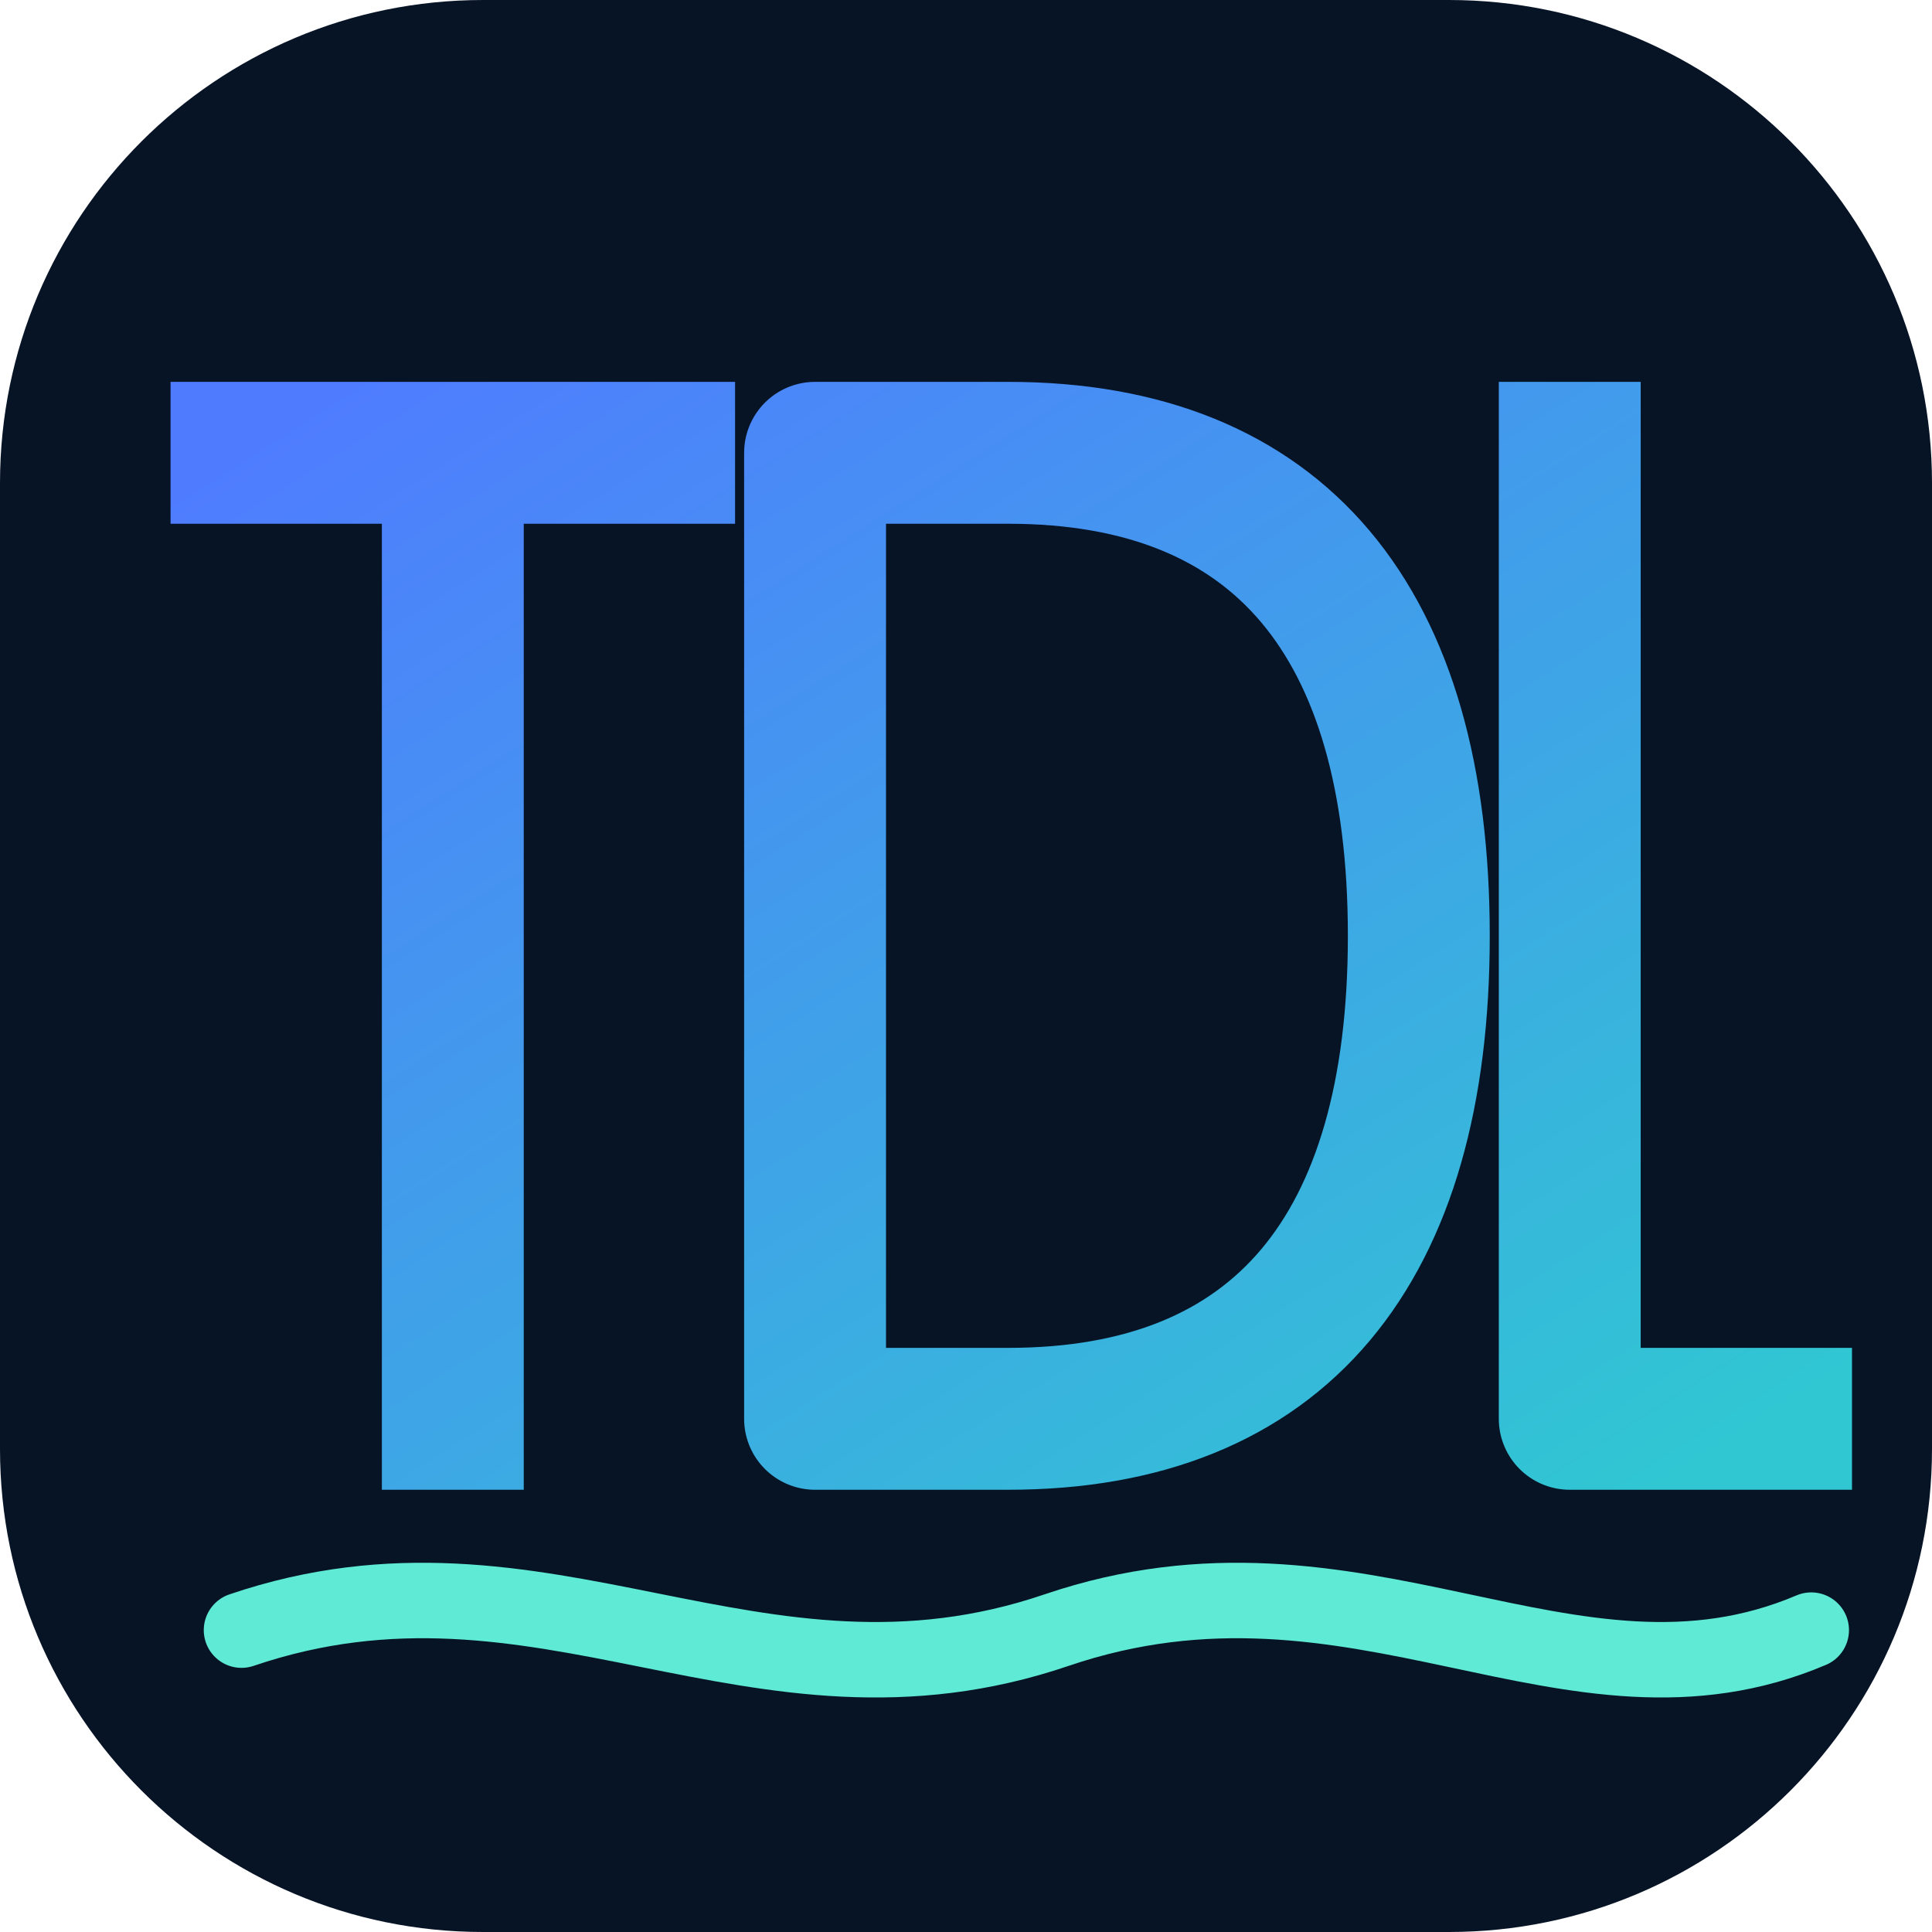
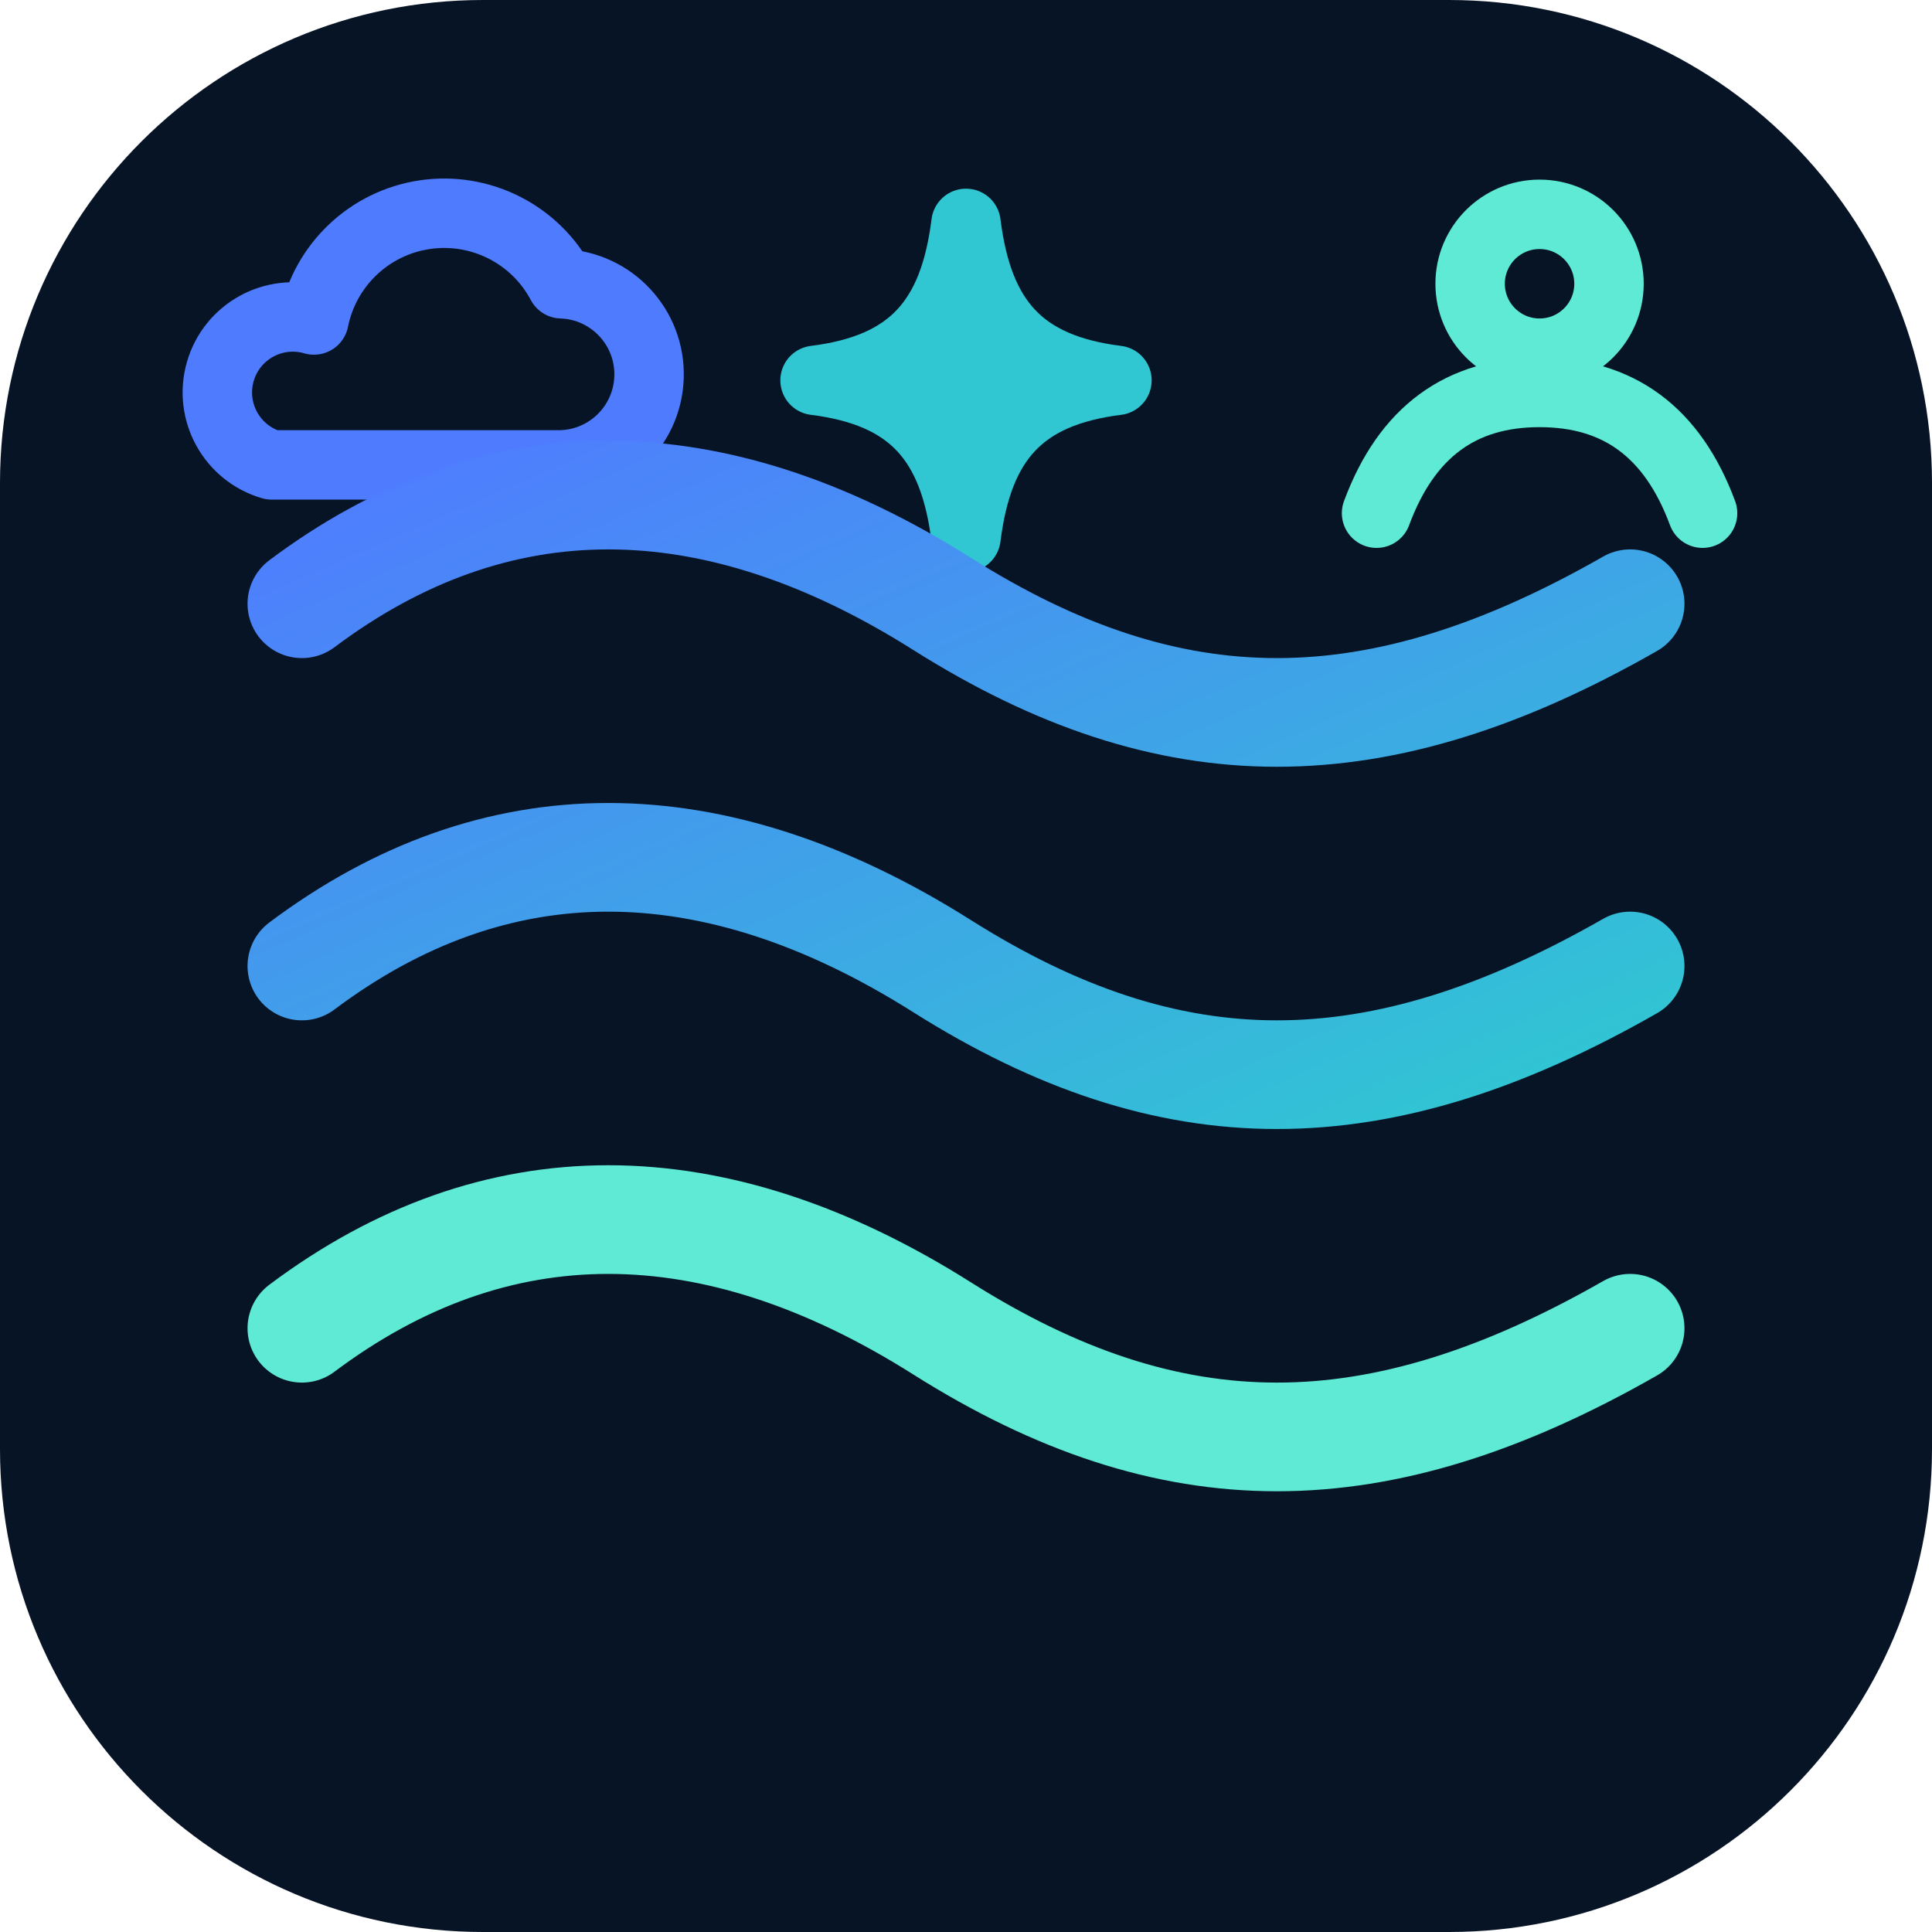
<svg xmlns="http://www.w3.org/2000/svg" width="32" height="32" viewBox="0 0 32 32" role="img" aria-label="Trust Data Lake">
  <defs>
    <linearGradient id="trustops-icon-gradient" x1="0" y1="0" x2="1" y2="1">
      <stop offset="0%" stop-color="#4f7cff" />
      <stop offset="100%" stop-color="#30c7d2" />
    </linearGradient>
  </defs>
  <rect width="32" height="32" rx="8" fill="#071426" />
-   <path d="M4 7.5h7M7.5 7.5v16M13.5 7.5v16h3.2c4.5 0 6.8-2.8 6.8-8s-2.3-8-6.8-8h-3.2ZM26 7.5v16h3.5" fill="none" stroke="url(#trustops-icon-gradient)" stroke-width="2.35" stroke-linecap="square" stroke-linejoin="round" />
-   <path d="M4 27c5-1.7 8.5 1.7 13.5 0s8.5 1.7 12.5 0" stroke="#5eead4" stroke-width="1.25" fill="none" stroke-linecap="round" />
+   <g fill="none" stroke-width="1.15" stroke-linecap="round" stroke-linejoin="round">
+     <path d="M4.5 7.7h4.7a1.5 1.5 0 0 0 .1-3 2.2 2.2 0 0 0-4.1.6 1.25 1.25 0 0 0-.7 2.4" stroke="#4f7cff" />
+     <path d="M16 3.7c.2 1.6.9 2.4 2.5 2.6-1.6.2-2.3 1-2.5 2.6-.2-1.6-.9-2.4-2.5-2.6 1.6-.2 2.3-1 2.5-2.6Z" fill="#30c7d2" stroke="#30c7d2" />
+     <circle cx="25.5" cy="4.7" r="1.15" stroke="#5eead4" />
+     <path d="M22.8 8.5c.5-1.35 1.4-2 2.7-2s2.2.65 2.7 2" stroke="#5eead4" />
+   </g>
+   <path d="M5 10c3.2-2.4 6.8-2.4 10.6 0s7.2 2.4 11.4 0M5 16c3.2-2.4 6.8-2.4 10.6 0s7.2 2.4 11.4 0" fill="none" stroke="url(#trustops-icon-gradient)" stroke-width="1.8" stroke-linecap="round" />
+   <path d="M5 22c3.2-2.4 6.8-2.4 10.6 0s7.2 2.4 11.4 0" fill="none" stroke="#5eead4" stroke-width="1.8" stroke-linecap="round" />
</svg>
